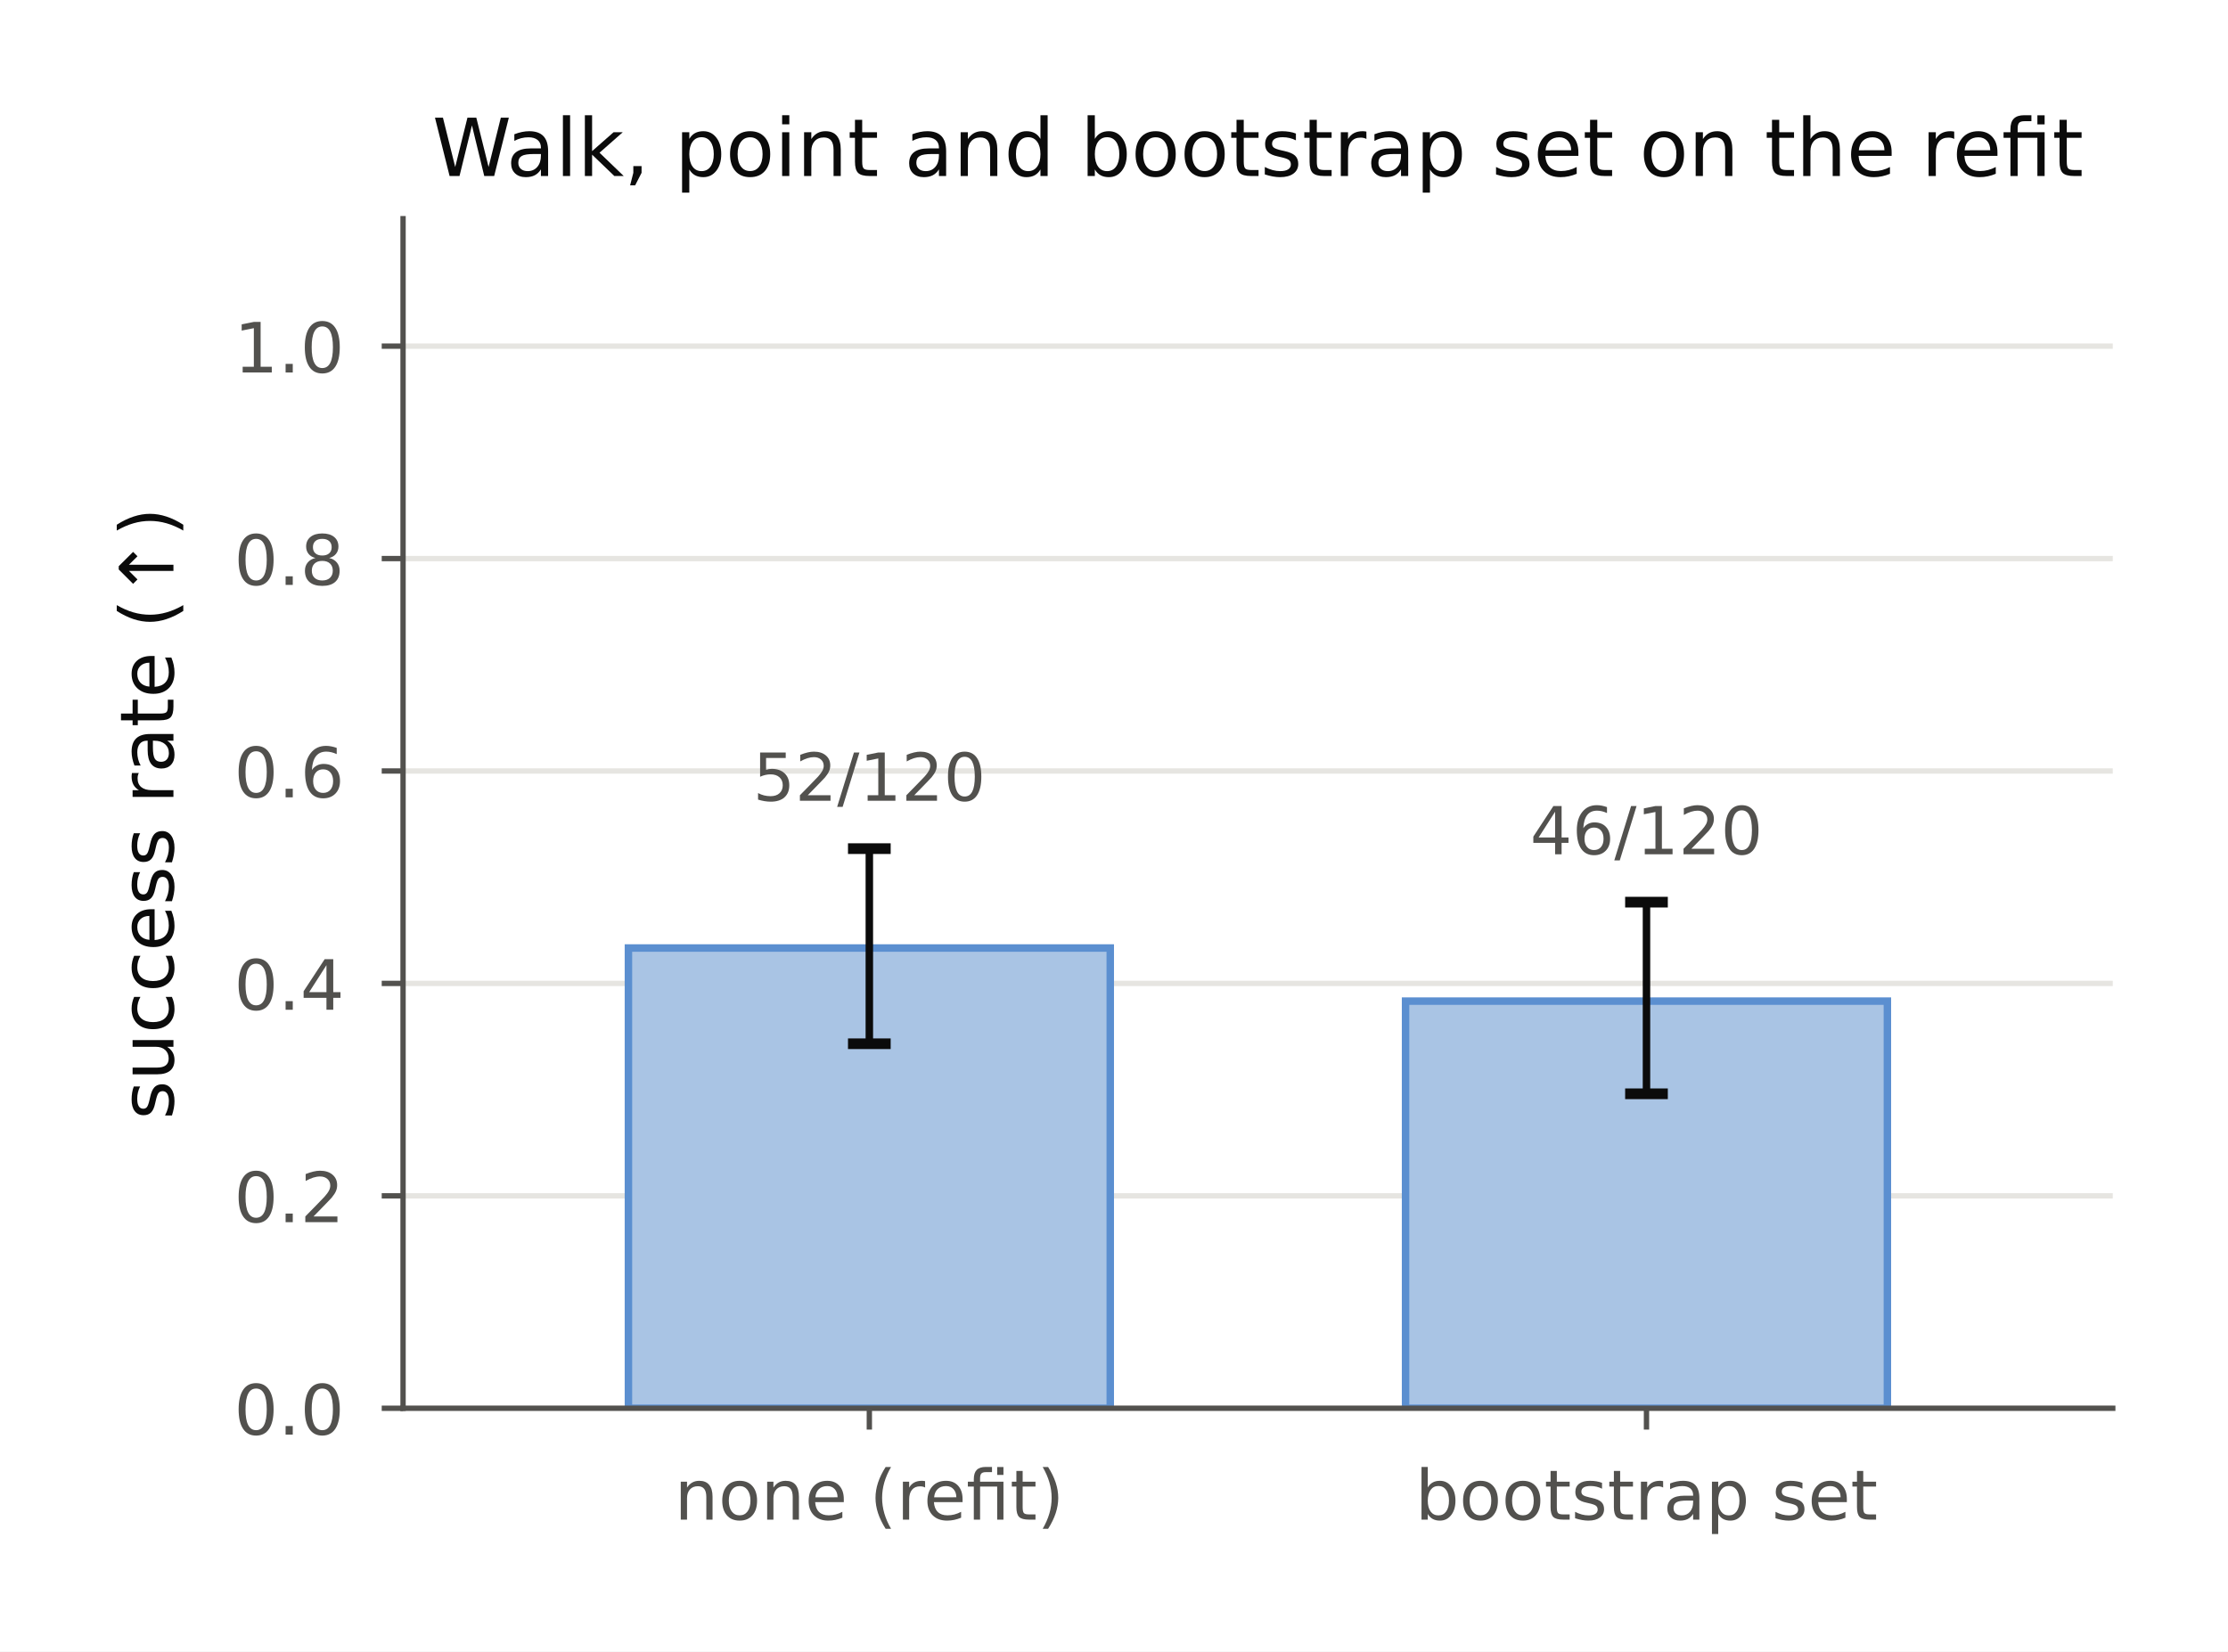
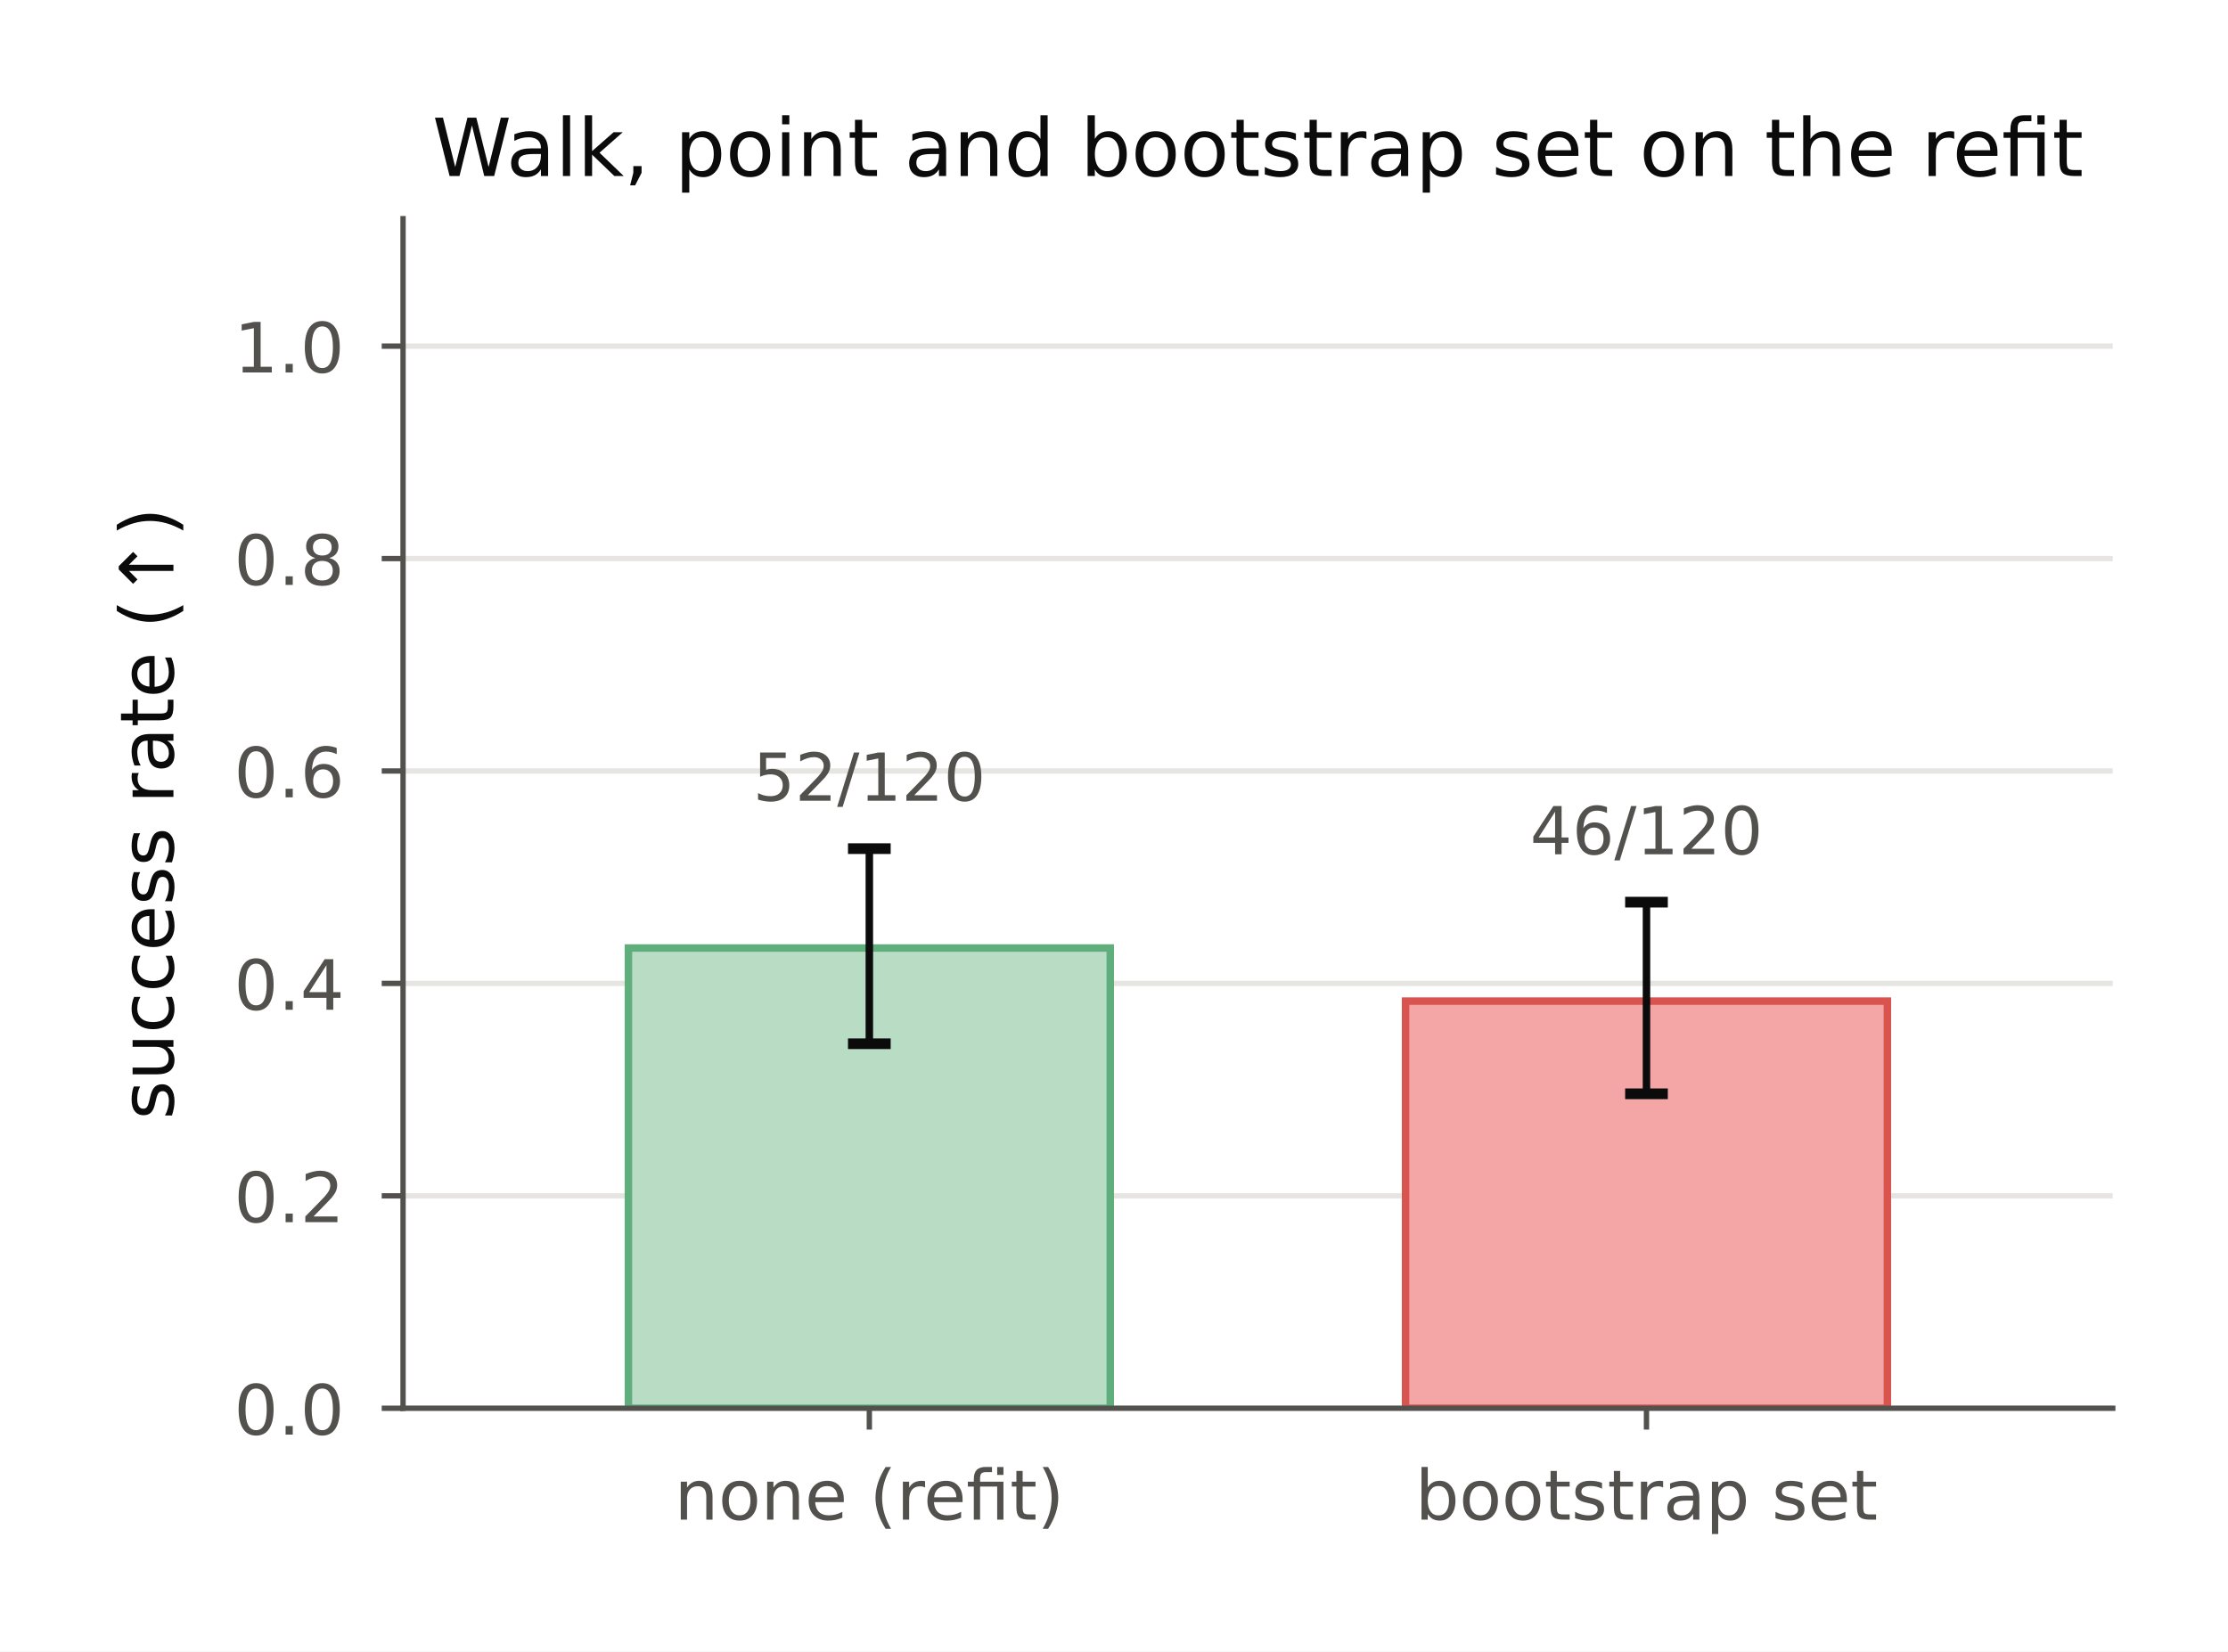
<svg xmlns="http://www.w3.org/2000/svg" xmlns:xlink="http://www.w3.org/1999/xlink" width="208.8pt" height="154.8pt" viewBox="0 0 208.8 154.8" version="1.1">
  <defs>
    <style type="text/css">*{stroke-linejoin: round; stroke-linecap: butt}</style>
  </defs>
  <g id="figure_1">
    <g id="patch_1">
      <path d="M 0 154.8  L 208.8 154.8  L 208.8 0  L 0 0  z " style="fill: #ffffff" />
    </g>
    <g id="axes_1">
      <g id="patch_2">
        <path d="M 37.773 132  L 198 132  L 198 20.498  L 37.773 20.498  z " style="fill: #ffffff" />
      </g>
      <g id="matplotlib.axis_1">
        <g id="xtick_1">
          <g id="line2d_1">
            <defs>
-               <path id="md1f7398b7a" d="M 0 0  L 0 2  " style="stroke: #52514e; stroke-width: 0.5" />
+               <path id="mf3c05d28ab" d="M 0 0  L 0 2  " style="stroke: #52514e; stroke-width: 0.5" />
            </defs>
            <g>
-               <use xlink:href="#md1f7398b7a" x="81.471" y="132" style="fill: #52514e; stroke: #52514e; stroke-width: 0.5" />
+               <use xlink:href="#mf3c05d28ab" x="81.471" y="132" style="fill: #52514e; stroke: #52514e; stroke-width: 0.5" />
            </g>
          </g>
          <g id="text_1">
            <g style="fill: #52514e" transform="translate(63.20912 142.439) scale(0.065 -0.065)">
              <defs>
                <path id="DejaVuSans-51" d="M 3513 2113  L 3513 0  L 2938 0  L 2938 2094  Q 2938 2591 2744 2837  Q 2550 3084 2163 3084  Q 1697 3084 1428 2787  Q 1159 2491 1159 1978  L 1159 0  L 581 0  L 581 3500  L 1159 3500  L 1159 2956  Q 1366 3272 1645 3428  Q 1925 3584 2291 3584  Q 2894 3584 3203 3211  Q 3513 2838 3513 2113  z " transform="scale(0.015625)" />
                <path id="DejaVuSans-52" d="M 1959 3097  Q 1497 3097 1228 2736  Q 959 2375 959 1747  Q 959 1119 1226 758  Q 1494 397 1959 397  Q 2419 397 2687 759  Q 2956 1122 2956 1747  Q 2956 2369 2687 2733  Q 2419 3097 1959 3097  z M 1959 3584  Q 2709 3584 3137 3096  Q 3566 2609 3566 1747  Q 3566 888 3137 398  Q 2709 -91 1959 -91  Q 1206 -91 779 398  Q 353 888 353 1747  Q 353 2609 779 3096  Q 1206 3584 1959 3584  z " transform="scale(0.015625)" />
                <path id="DejaVuSans-48" d="M 3597 1894  L 3597 1613  L 953 1613  Q 991 1019 1311 708  Q 1631 397 2203 397  Q 2534 397 2845 478  Q 3156 559 3463 722  L 3463 178  Q 3153 47 2828 -22  Q 2503 -91 2169 -91  Q 1331 -91 842 396  Q 353 884 353 1716  Q 353 2575 817 3079  Q 1281 3584 2069 3584  Q 2775 3584 3186 3129  Q 3597 2675 3597 1894  z M 3022 2063  Q 3016 2534 2758 2815  Q 2500 3097 2075 3097  Q 1594 3097 1305 2825  Q 1016 2553 972 2059  L 3022 2063  z " transform="scale(0.015625)" />
                <path id="DejaVuSans-3" transform="scale(0.015625)" />
                <path id="DejaVuSans-b" d="M 1984 4856  Q 1566 4138 1362 3434  Q 1159 2731 1159 2009  Q 1159 1288 1364 580  Q 1569 -128 1984 -844  L 1484 -844  Q 1016 -109 783 600  Q 550 1309 550 2009  Q 550 2706 781 3412  Q 1013 4119 1484 4856  L 1984 4856  z " transform="scale(0.015625)" />
                <path id="DejaVuSans-55" d="M 2631 2963  Q 2534 3019 2420 3045  Q 2306 3072 2169 3072  Q 1681 3072 1420 2755  Q 1159 2438 1159 1844  L 1159 0  L 581 0  L 581 3500  L 1159 3500  L 1159 2956  Q 1341 3275 1631 3429  Q 1922 3584 2338 3584  Q 2397 3584 2469 3576  Q 2541 3569 2628 3553  L 2631 2963  z " transform="scale(0.015625)" />
                <path id="DejaVuSans-13af" d="M 3431 3500  L 3431 0  L 2853 0  L 2853 3053  L 1275 3053  L 1275 0  L 697 0  L 697 3053  L 147 3053  L 147 3500  L 697 3500  L 697 3744  Q 697 4316 967 4589  Q 1238 4863 1797 4863  L 2375 4863  L 2375 4384  L 1825 4384  Q 1516 4384 1395 4259  Q 1275 4134 1275 3809  L 1275 3500  L 3431 3500  z M 2853 4856  L 3431 4856  L 3431 4128  L 2853 4128  L 2853 4856  z " transform="scale(0.015625)" />
                <path id="DejaVuSans-57" d="M 1172 4494  L 1172 3500  L 2356 3500  L 2356 3053  L 1172 3053  L 1172 1153  Q 1172 725 1289 603  Q 1406 481 1766 481  L 2356 481  L 2356 0  L 1766 0  Q 1100 0 847 248  Q 594 497 594 1153  L 594 3053  L 172 3053  L 172 3500  L 594 3500  L 594 4494  L 1172 4494  z " transform="scale(0.015625)" />
                <path id="DejaVuSans-c" d="M 513 4856  L 1013 4856  Q 1481 4119 1714 3412  Q 1947 2706 1947 2009  Q 1947 1309 1714 600  Q 1481 -109 1013 -844  L 513 -844  Q 928 -128 1133 580  Q 1338 1288 1338 2009  Q 1338 2731 1133 3434  Q 928 4138 513 4856  z " transform="scale(0.015625)" />
              </defs>
              <use xlink:href="#DejaVuSans-51" />
              <use xlink:href="#DejaVuSans-52" transform="translate(63.375 0)" />
              <use xlink:href="#DejaVuSans-51" transform="translate(124.5625 0)" />
              <use xlink:href="#DejaVuSans-48" transform="translate(187.9375 0)" />
              <use xlink:href="#DejaVuSans-3" transform="translate(249.4688 0)" />
              <use xlink:href="#DejaVuSans-b" transform="translate(281.25 0)" />
              <use xlink:href="#DejaVuSans-55" transform="translate(320.2656 0)" />
              <use xlink:href="#DejaVuSans-48" transform="translate(359.1719 0)" />
              <use xlink:href="#DejaVuSans-13af" transform="translate(420.7031 0)" />
              <use xlink:href="#DejaVuSans-57" transform="translate(483.6875 0)" />
              <use xlink:href="#DejaVuSans-c" transform="translate(522.8906 0)" />
            </g>
          </g>
        </g>
        <g id="xtick_2">
          <g id="line2d_2">
            <g>
-               <use xlink:href="#md1f7398b7a" x="154.302" y="132" style="fill: #52514e; stroke: #52514e; stroke-width: 0.5" />
+               <use xlink:href="#mf3c05d28ab" x="154.302" y="132" style="fill: #52514e; stroke: #52514e; stroke-width: 0.5" />
            </g>
          </g>
          <g id="text_2">
            <g style="fill: #52514e" transform="translate(132.6292 142.439) scale(0.065 -0.065)">
              <defs>
                <path id="DejaVuSans-45" d="M 3116 1747  Q 3116 2381 2855 2742  Q 2594 3103 2138 3103  Q 1681 3103 1420 2742  Q 1159 2381 1159 1747  Q 1159 1113 1420 752  Q 1681 391 2138 391  Q 2594 391 2855 752  Q 3116 1113 3116 1747  z M 1159 2969  Q 1341 3281 1617 3432  Q 1894 3584 2278 3584  Q 2916 3584 3314 3078  Q 3713 2572 3713 1747  Q 3713 922 3314 415  Q 2916 -91 2278 -91  Q 1894 -91 1617 61  Q 1341 213 1159 525  L 1159 0  L 581 0  L 581 4863  L 1159 4863  L 1159 2969  z " transform="scale(0.015625)" />
                <path id="DejaVuSans-56" d="M 2834 3397  L 2834 2853  Q 2591 2978 2328 3040  Q 2066 3103 1784 3103  Q 1356 3103 1142 2972  Q 928 2841 928 2578  Q 928 2378 1081 2264  Q 1234 2150 1697 2047  L 1894 2003  Q 2506 1872 2764 1633  Q 3022 1394 3022 966  Q 3022 478 2636 193  Q 2250 -91 1575 -91  Q 1294 -91 989 -36  Q 684 19 347 128  L 347 722  Q 666 556 975 473  Q 1284 391 1588 391  Q 1994 391 2212 530  Q 2431 669 2431 922  Q 2431 1156 2273 1281  Q 2116 1406 1581 1522  L 1381 1569  Q 847 1681 609 1914  Q 372 2147 372 2553  Q 372 3047 722 3315  Q 1072 3584 1716 3584  Q 2034 3584 2315 3537  Q 2597 3491 2834 3397  z " transform="scale(0.015625)" />
                <path id="DejaVuSans-44" d="M 2194 1759  Q 1497 1759 1228 1600  Q 959 1441 959 1056  Q 959 750 1161 570  Q 1363 391 1709 391  Q 2188 391 2477 730  Q 2766 1069 2766 1631  L 2766 1759  L 2194 1759  z M 3341 1997  L 3341 0  L 2766 0  L 2766 531  Q 2569 213 2275 61  Q 1981 -91 1556 -91  Q 1019 -91 701 211  Q 384 513 384 1019  Q 384 1609 779 1909  Q 1175 2209 1959 2209  L 2766 2209  L 2766 2266  Q 2766 2663 2505 2880  Q 2244 3097 1772 3097  Q 1472 3097 1187 3025  Q 903 2953 641 2809  L 641 3341  Q 956 3463 1253 3523  Q 1550 3584 1831 3584  Q 2591 3584 2966 3190  Q 3341 2797 3341 1997  z " transform="scale(0.015625)" />
                <path id="DejaVuSans-53" d="M 1159 525  L 1159 -1331  L 581 -1331  L 581 3500  L 1159 3500  L 1159 2969  Q 1341 3281 1617 3432  Q 1894 3584 2278 3584  Q 2916 3584 3314 3078  Q 3713 2572 3713 1747  Q 3713 922 3314 415  Q 2916 -91 2278 -91  Q 1894 -91 1617 61  Q 1341 213 1159 525  z M 3116 1747  Q 3116 2381 2855 2742  Q 2594 3103 2138 3103  Q 1681 3103 1420 2742  Q 1159 2381 1159 1747  Q 1159 1113 1420 752  Q 1681 391 2138 391  Q 2594 391 2855 752  Q 3116 1113 3116 1747  z " transform="scale(0.015625)" />
              </defs>
              <use xlink:href="#DejaVuSans-45" />
              <use xlink:href="#DejaVuSans-52" transform="translate(63.48438 0)" />
              <use xlink:href="#DejaVuSans-52" transform="translate(124.6719 0)" />
              <use xlink:href="#DejaVuSans-57" transform="translate(185.8594 0)" />
              <use xlink:href="#DejaVuSans-56" transform="translate(225.0625 0)" />
              <use xlink:href="#DejaVuSans-57" transform="translate(277.1562 0)" />
              <use xlink:href="#DejaVuSans-55" transform="translate(316.3594 0)" />
              <use xlink:href="#DejaVuSans-44" transform="translate(357.4688 0)" />
              <use xlink:href="#DejaVuSans-53" transform="translate(418.75 0)" />
              <use xlink:href="#DejaVuSans-3" transform="translate(482.2344 0)" />
              <use xlink:href="#DejaVuSans-56" transform="translate(514.0156 0)" />
              <use xlink:href="#DejaVuSans-48" transform="translate(566.1094 0)" />
              <use xlink:href="#DejaVuSans-57" transform="translate(627.6406 0)" />
            </g>
          </g>
        </g>
      </g>
      <g id="matplotlib.axis_2">
        <g id="ytick_1">
          <g id="line2d_3">
-             <path d="M 37.773 132  L 198 132  " clip-path="url(#pfc84a4d2c0)" style="fill: none; stroke: #e6e5e1; stroke-width: 0.5; stroke-linecap: square" />
+             <path d="M 37.773 132  L 198 132  " clip-path="url(#p6579d30fa3)" style="fill: none; stroke: #e6e5e1; stroke-width: 0.5; stroke-linecap: square" />
          </g>
          <g id="line2d_4">
            <defs>
-               <path id="m8ae7f6b4de" d="M 0 0  L -2 0  " style="stroke: #52514e; stroke-width: 0.5" />
+               <path id="md3d339c2bd" d="M 0 0  L -2 0  " style="stroke: #52514e; stroke-width: 0.5" />
            </defs>
            <g>
-               <use xlink:href="#m8ae7f6b4de" x="37.773" y="132" style="fill: #52514e; stroke: #52514e; stroke-width: 0.5" />
+               <use xlink:href="#md3d339c2bd" x="37.773" y="132" style="fill: #52514e; stroke: #52514e; stroke-width: 0.5" />
            </g>
          </g>
          <g id="text_3">
            <g style="fill: #52514e" transform="translate(21.9357 134.4692) scale(0.065 -0.065)">
              <defs>
                <path id="DejaVuSans-13" d="M 2034 4250  Q 1547 4250 1301 3770  Q 1056 3291 1056 2328  Q 1056 1369 1301 889  Q 1547 409 2034 409  Q 2525 409 2770 889  Q 3016 1369 3016 2328  Q 3016 3291 2770 3770  Q 2525 4250 2034 4250  z M 2034 4750  Q 2819 4750 3233 4129  Q 3647 3509 3647 2328  Q 3647 1150 3233 529  Q 2819 -91 2034 -91  Q 1250 -91 836 529  Q 422 1150 422 2328  Q 422 3509 836 4129  Q 1250 4750 2034 4750  z " transform="scale(0.015625)" />
                <path id="DejaVuSans-11" d="M 684 794  L 1344 794  L 1344 0  L 684 0  L 684 794  z " transform="scale(0.015625)" />
              </defs>
              <use xlink:href="#DejaVuSans-13" />
              <use xlink:href="#DejaVuSans-11" transform="translate(63.625 0)" />
              <use xlink:href="#DejaVuSans-13" transform="translate(95.40625 0)" />
            </g>
          </g>
        </g>
        <g id="ytick_2">
          <g id="line2d_5">
-             <path d="M 37.773 112.089  L 198 112.089  " clip-path="url(#pfc84a4d2c0)" style="fill: none; stroke: #e6e5e1; stroke-width: 0.5; stroke-linecap: square" />
+             <path d="M 37.773 112.089  L 198 112.089  " clip-path="url(#p6579d30fa3)" style="fill: none; stroke: #e6e5e1; stroke-width: 0.5; stroke-linecap: square" />
          </g>
          <g id="line2d_6">
            <g>
-               <use xlink:href="#m8ae7f6b4de" x="37.773" y="112.089" style="fill: #52514e; stroke: #52514e; stroke-width: 0.5" />
+               <use xlink:href="#md3d339c2bd" x="37.773" y="112.089" style="fill: #52514e; stroke: #52514e; stroke-width: 0.5" />
            </g>
          </g>
          <g id="text_4">
            <g style="fill: #52514e" transform="translate(21.9357 114.5582) scale(0.065 -0.065)">
              <defs>
                <path id="DejaVuSans-15" d="M 1228 531  L 3431 531  L 3431 0  L 469 0  L 469 531  Q 828 903 1448 1529  Q 2069 2156 2228 2338  Q 2531 2678 2651 2914  Q 2772 3150 2772 3378  Q 2772 3750 2511 3984  Q 2250 4219 1831 4219  Q 1534 4219 1204 4116  Q 875 4013 500 3803  L 500 4441  Q 881 4594 1212 4672  Q 1544 4750 1819 4750  Q 2544 4750 2975 4387  Q 3406 4025 3406 3419  Q 3406 3131 3298 2873  Q 3191 2616 2906 2266  Q 2828 2175 2409 1742  Q 1991 1309 1228 531  z " transform="scale(0.015625)" />
              </defs>
              <use xlink:href="#DejaVuSans-13" />
              <use xlink:href="#DejaVuSans-11" transform="translate(63.625 0)" />
              <use xlink:href="#DejaVuSans-15" transform="translate(95.40625 0)" />
            </g>
          </g>
        </g>
        <g id="ytick_3">
          <g id="line2d_7">
-             <path d="M 37.773 92.178  L 198 92.178  " clip-path="url(#pfc84a4d2c0)" style="fill: none; stroke: #e6e5e1; stroke-width: 0.5; stroke-linecap: square" />
+             <path d="M 37.773 92.178  L 198 92.178  " clip-path="url(#p6579d30fa3)" style="fill: none; stroke: #e6e5e1; stroke-width: 0.5; stroke-linecap: square" />
          </g>
          <g id="line2d_8">
            <g>
-               <use xlink:href="#m8ae7f6b4de" x="37.773" y="92.178" style="fill: #52514e; stroke: #52514e; stroke-width: 0.5" />
+               <use xlink:href="#md3d339c2bd" x="37.773" y="92.178" style="fill: #52514e; stroke: #52514e; stroke-width: 0.5" />
            </g>
          </g>
          <g id="text_5">
            <g style="fill: #52514e" transform="translate(21.9357 94.64718) scale(0.065 -0.065)">
              <defs>
                <path id="DejaVuSans-17" d="M 2419 4116  L 825 1625  L 2419 1625  L 2419 4116  z M 2253 4666  L 3047 4666  L 3047 1625  L 3713 1625  L 3713 1100  L 3047 1100  L 3047 0  L 2419 0  L 2419 1100  L 313 1100  L 313 1709  L 2253 4666  z " transform="scale(0.015625)" />
              </defs>
              <use xlink:href="#DejaVuSans-13" />
              <use xlink:href="#DejaVuSans-11" transform="translate(63.625 0)" />
              <use xlink:href="#DejaVuSans-17" transform="translate(95.40625 0)" />
            </g>
          </g>
        </g>
        <g id="ytick_4">
          <g id="line2d_9">
-             <path d="M 37.773 72.267  L 198 72.267  " clip-path="url(#pfc84a4d2c0)" style="fill: none; stroke: #e6e5e1; stroke-width: 0.5; stroke-linecap: square" />
+             <path d="M 37.773 72.267  L 198 72.267  " clip-path="url(#p6579d30fa3)" style="fill: none; stroke: #e6e5e1; stroke-width: 0.5; stroke-linecap: square" />
          </g>
          <g id="line2d_10">
            <g>
-               <use xlink:href="#m8ae7f6b4de" x="37.773" y="72.267" style="fill: #52514e; stroke: #52514e; stroke-width: 0.5" />
+               <use xlink:href="#md3d339c2bd" x="37.773" y="72.267" style="fill: #52514e; stroke: #52514e; stroke-width: 0.5" />
            </g>
          </g>
          <g id="text_6">
            <g style="fill: #52514e" transform="translate(21.9357 74.73615) scale(0.065 -0.065)">
              <defs>
                <path id="DejaVuSans-19" d="M 2113 2584  Q 1688 2584 1439 2293  Q 1191 2003 1191 1497  Q 1191 994 1439 701  Q 1688 409 2113 409  Q 2538 409 2786 701  Q 3034 994 3034 1497  Q 3034 2003 2786 2293  Q 2538 2584 2113 2584  z M 3366 4563  L 3366 3988  Q 3128 4100 2886 4159  Q 2644 4219 2406 4219  Q 1781 4219 1451 3797  Q 1122 3375 1075 2522  Q 1259 2794 1537 2939  Q 1816 3084 2150 3084  Q 2853 3084 3261 2657  Q 3669 2231 3669 1497  Q 3669 778 3244 343  Q 2819 -91 2113 -91  Q 1303 -91 875 529  Q 447 1150 447 2328  Q 447 3434 972 4092  Q 1497 4750 2381 4750  Q 2619 4750 2861 4703  Q 3103 4656 3366 4563  z " transform="scale(0.015625)" />
              </defs>
              <use xlink:href="#DejaVuSans-13" />
              <use xlink:href="#DejaVuSans-11" transform="translate(63.625 0)" />
              <use xlink:href="#DejaVuSans-19" transform="translate(95.40625 0)" />
            </g>
          </g>
        </g>
        <g id="ytick_5">
          <g id="line2d_11">
-             <path d="M 37.773 52.356  L 198 52.356  " clip-path="url(#pfc84a4d2c0)" style="fill: none; stroke: #e6e5e1; stroke-width: 0.5; stroke-linecap: square" />
+             <path d="M 37.773 52.356  L 198 52.356  " clip-path="url(#p6579d30fa3)" style="fill: none; stroke: #e6e5e1; stroke-width: 0.5; stroke-linecap: square" />
          </g>
          <g id="line2d_12">
            <g>
-               <use xlink:href="#m8ae7f6b4de" x="37.773" y="52.356" style="fill: #52514e; stroke: #52514e; stroke-width: 0.5" />
+               <use xlink:href="#md3d339c2bd" x="37.773" y="52.356" style="fill: #52514e; stroke: #52514e; stroke-width: 0.5" />
            </g>
          </g>
          <g id="text_7">
            <g style="fill: #52514e" transform="translate(21.9357 54.82513) scale(0.065 -0.065)">
              <defs>
                <path id="DejaVuSans-1b" d="M 2034 2216  Q 1584 2216 1326 1975  Q 1069 1734 1069 1313  Q 1069 891 1326 650  Q 1584 409 2034 409  Q 2484 409 2743 651  Q 3003 894 3003 1313  Q 3003 1734 2745 1975  Q 2488 2216 2034 2216  z M 1403 2484  Q 997 2584 770 2862  Q 544 3141 544 3541  Q 544 4100 942 4425  Q 1341 4750 2034 4750  Q 2731 4750 3128 4425  Q 3525 4100 3525 3541  Q 3525 3141 3298 2862  Q 3072 2584 2669 2484  Q 3125 2378 3379 2068  Q 3634 1759 3634 1313  Q 3634 634 3220 271  Q 2806 -91 2034 -91  Q 1263 -91 848 271  Q 434 634 434 1313  Q 434 1759 690 2068  Q 947 2378 1403 2484  z M 1172 3481  Q 1172 3119 1398 2916  Q 1625 2713 2034 2713  Q 2441 2713 2670 2916  Q 2900 3119 2900 3481  Q 2900 3844 2670 4047  Q 2441 4250 2034 4250  Q 1625 4250 1398 4047  Q 1172 3844 1172 3481  z " transform="scale(0.015625)" />
              </defs>
              <use xlink:href="#DejaVuSans-13" />
              <use xlink:href="#DejaVuSans-11" transform="translate(63.625 0)" />
              <use xlink:href="#DejaVuSans-1b" transform="translate(95.40625 0)" />
            </g>
          </g>
        </g>
        <g id="ytick_6">
          <g id="line2d_13">
-             <path d="M 37.773 32.445  L 198 32.445  " clip-path="url(#pfc84a4d2c0)" style="fill: none; stroke: #e6e5e1; stroke-width: 0.5; stroke-linecap: square" />
+             <path d="M 37.773 32.445  L 198 32.445  " clip-path="url(#p6579d30fa3)" style="fill: none; stroke: #e6e5e1; stroke-width: 0.5; stroke-linecap: square" />
          </g>
          <g id="line2d_14">
            <g>
-               <use xlink:href="#m8ae7f6b4de" x="37.773" y="32.445" style="fill: #52514e; stroke: #52514e; stroke-width: 0.5" />
+               <use xlink:href="#md3d339c2bd" x="37.773" y="32.445" style="fill: #52514e; stroke: #52514e; stroke-width: 0.5" />
            </g>
          </g>
          <g id="text_8">
            <g style="fill: #52514e" transform="translate(21.9357 34.9141) scale(0.065 -0.065)">
              <defs>
                <path id="DejaVuSans-14" d="M 794 531  L 1825 531  L 1825 4091  L 703 3866  L 703 4441  L 1819 4666  L 2450 4666  L 2450 531  L 3481 531  L 3481 0  L 794 0  L 794 531  z " transform="scale(0.015625)" />
              </defs>
              <use xlink:href="#DejaVuSans-14" />
              <use xlink:href="#DejaVuSans-11" transform="translate(63.625 0)" />
              <use xlink:href="#DejaVuSans-13" transform="translate(95.40625 0)" />
            </g>
          </g>
        </g>
        <g id="text_9">
          <g style="fill: #0b0b0b" transform="translate(16.25406 104.9376) rotate(-90) scale(0.07 -0.07)">
            <defs>
              <path id="DejaVuSans-58" d="M 544 1381  L 544 3500  L 1119 3500  L 1119 1403  Q 1119 906 1312 657  Q 1506 409 1894 409  Q 2359 409 2629 706  Q 2900 1003 2900 1516  L 2900 3500  L 3475 3500  L 3475 0  L 2900 0  L 2900 538  Q 2691 219 2414 64  Q 2138 -91 1772 -91  Q 1169 -91 856 284  Q 544 659 544 1381  z M 1991 3584  L 1991 3584  z " transform="scale(0.015625)" />
              <path id="DejaVuSans-46" d="M 3122 3366  L 3122 2828  Q 2878 2963 2633 3030  Q 2388 3097 2138 3097  Q 1578 3097 1268 2742  Q 959 2388 959 1747  Q 959 1106 1268 751  Q 1578 397 2138 397  Q 2388 397 2633 464  Q 2878 531 3122 666  L 3122 134  Q 2881 22 2623 -34  Q 2366 -91 2075 -91  Q 1284 -91 818 406  Q 353 903 353 1747  Q 353 2603 823 3093  Q 1294 3584 2113 3584  Q 2378 3584 2631 3529  Q 2884 3475 3122 3366  z " transform="scale(0.015625)" />
              <path id="DejaVuSans-c1b" d="M 2541 4688  L 2822 4688  L 4047 3456  L 3672 3081  L 2947 3813  L 2947 0  L 2416 0  L 2416 3813  L 1684 3081  L 1309 3456  L 2541 4688  z " transform="scale(0.015625)" />
            </defs>
            <use xlink:href="#DejaVuSans-56" />
            <use xlink:href="#DejaVuSans-58" transform="translate(52.09375 0)" />
            <use xlink:href="#DejaVuSans-46" transform="translate(115.4688 0)" />
            <use xlink:href="#DejaVuSans-46" transform="translate(170.4531 0)" />
            <use xlink:href="#DejaVuSans-48" transform="translate(225.4375 0)" />
            <use xlink:href="#DejaVuSans-56" transform="translate(286.9688 0)" />
            <use xlink:href="#DejaVuSans-56" transform="translate(339.0625 0)" />
            <use xlink:href="#DejaVuSans-3" transform="translate(391.1562 0)" />
            <use xlink:href="#DejaVuSans-55" transform="translate(422.9375 0)" />
            <use xlink:href="#DejaVuSans-44" transform="translate(464.0469 0)" />
            <use xlink:href="#DejaVuSans-57" transform="translate(525.3281 0)" />
            <use xlink:href="#DejaVuSans-48" transform="translate(564.5312 0)" />
            <use xlink:href="#DejaVuSans-3" transform="translate(626.0625 0)" />
            <use xlink:href="#DejaVuSans-b" transform="translate(657.8438 0)" />
            <use xlink:href="#DejaVuSans-c1b" transform="translate(696.8594 0)" />
            <use xlink:href="#DejaVuSans-c" transform="translate(780.6562 0)" />
          </g>
        </g>
      </g>
      <g id="patch_3">
-         <path d="M 58.894 132  L 104.049 132  L 104.049 88.859  L 58.894 88.859  z " clip-path="url(#pfc84a4d2c0)" style="fill: #a9c4e4; stroke: #5b8fd0; stroke-width: 0.7; stroke-linejoin: miter" />
+         <path d="M 58.894 132  L 104.049 132  L 104.049 88.859  L 58.894 88.859  z " clip-path="url(#p6579d30fa3)" style="fill: #b9dcc5; stroke: #5fae7c; stroke-width: 0.7; stroke-linejoin: miter" />
      </g>
      <g id="patch_4">
-         <path d="M 131.724 132  L 176.879 132  L 176.879 93.837  L 131.724 93.837  z " clip-path="url(#pfc84a4d2c0)" style="fill: #a9c4e4; stroke: #5b8fd0; stroke-width: 0.7; stroke-linejoin: miter" />
+         <path d="M 131.724 132  L 176.879 132  L 176.879 93.837  L 131.724 93.837  z " clip-path="url(#p6579d30fa3)" style="fill: #f4a6a6; stroke: #d9534f; stroke-width: 0.7; stroke-linejoin: miter" />
      </g>
      <g id="patch_5">
        <path d="M 37.773 132  L 37.773 20.498  " style="fill: none; stroke: #52514e; stroke-width: 0.5; stroke-linejoin: miter; stroke-linecap: square" />
      </g>
      <g id="patch_6">
        <path d="M 37.773 132  L 198 132  " style="fill: none; stroke: #52514e; stroke-width: 0.5; stroke-linejoin: miter; stroke-linecap: square" />
      </g>
      <g id="LineCollection_1">
-         <path d="M 81.471 97.833  L 81.471 79.544  " clip-path="url(#pfc84a4d2c0)" style="fill: none; stroke: #0b0b0b; stroke-width: 0.7" />
+         <path d="M 81.471 97.833  L 81.471 79.544  " clip-path="url(#p6579d30fa3)" style="fill: none; stroke: #0b0b0b; stroke-width: 0.7" />
      </g>
      <g id="line2d_15">
        <defs>
-           <path id="m903e18b28a" d="M 2 0  L -2 -0  " style="stroke: #0b0b0b" />
+           <path id="m837e19a6ef" d="M 2 0  L -2 -0  " style="stroke: #0b0b0b" />
        </defs>
-         <g clip-path="url(#pfc84a4d2c0)">
-           <use xlink:href="#m903e18b28a" x="81.471" y="97.833" style="fill: #0b0b0b; stroke: #0b0b0b" />
+         <g clip-path="url(#p6579d30fa3)">
+           <use xlink:href="#m837e19a6ef" x="81.471" y="97.833" style="fill: #0b0b0b; stroke: #0b0b0b" />
        </g>
      </g>
      <g id="line2d_16">
-         <g clip-path="url(#pfc84a4d2c0)">
-           <use xlink:href="#m903e18b28a" x="81.471" y="79.544" style="fill: #0b0b0b; stroke: #0b0b0b" />
+         <g clip-path="url(#p6579d30fa3)">
+           <use xlink:href="#m837e19a6ef" x="81.471" y="79.544" style="fill: #0b0b0b; stroke: #0b0b0b" />
        </g>
      </g>
      <g id="LineCollection_2">
-         <path d="M 154.302 102.522  L 154.302 84.562  " clip-path="url(#pfc84a4d2c0)" style="fill: none; stroke: #0b0b0b; stroke-width: 0.7" />
+         <path d="M 154.302 102.522  L 154.302 84.562  " clip-path="url(#p6579d30fa3)" style="fill: none; stroke: #0b0b0b; stroke-width: 0.7" />
      </g>
      <g id="line2d_17">
-         <g clip-path="url(#pfc84a4d2c0)">
-           <use xlink:href="#m903e18b28a" x="154.302" y="102.522" style="fill: #0b0b0b; stroke: #0b0b0b" />
+         <g clip-path="url(#p6579d30fa3)">
+           <use xlink:href="#m837e19a6ef" x="154.302" y="102.522" style="fill: #0b0b0b; stroke: #0b0b0b" />
        </g>
      </g>
      <g id="line2d_18">
-         <g clip-path="url(#pfc84a4d2c0)">
-           <use xlink:href="#m903e18b28a" x="154.302" y="84.562" style="fill: #0b0b0b; stroke: #0b0b0b" />
+         <g clip-path="url(#p6579d30fa3)">
+           <use xlink:href="#m837e19a6ef" x="154.302" y="84.562" style="fill: #0b0b0b; stroke: #0b0b0b" />
        </g>
      </g>
      <g id="text_10">
        <g style="fill: #52514e" transform="translate(70.56489 75.05494) scale(0.062 -0.062)">
          <defs>
            <path id="DejaVuSans-18" d="M 691 4666  L 3169 4666  L 3169 4134  L 1269 4134  L 1269 2991  Q 1406 3038 1543 3061  Q 1681 3084 1819 3084  Q 2600 3084 3056 2656  Q 3513 2228 3513 1497  Q 3513 744 3044 326  Q 2575 -91 1722 -91  Q 1428 -91 1123 -41  Q 819 9 494 109  L 494 744  Q 775 591 1075 516  Q 1375 441 1709 441  Q 2250 441 2565 725  Q 2881 1009 2881 1497  Q 2881 1984 2565 2268  Q 2250 2553 1709 2553  Q 1456 2553 1204 2497  Q 953 2441 691 2322  L 691 4666  z " transform="scale(0.015625)" />
            <path id="DejaVuSans-12" d="M 1625 4666  L 2156 4666  L 531 -594  L 0 -594  L 1625 4666  z " transform="scale(0.015625)" />
          </defs>
          <use xlink:href="#DejaVuSans-18" />
          <use xlink:href="#DejaVuSans-15" transform="translate(63.625 0)" />
          <use xlink:href="#DejaVuSans-12" transform="translate(127.25 0)" />
          <use xlink:href="#DejaVuSans-14" transform="translate(160.9375 0)" />
          <use xlink:href="#DejaVuSans-15" transform="translate(224.5625 0)" />
          <use xlink:href="#DejaVuSans-13" transform="translate(288.1875 0)" />
        </g>
      </g>
      <g id="text_11">
        <g style="fill: #52514e" transform="translate(143.3955 80.07252) scale(0.062 -0.062)">
          <use xlink:href="#DejaVuSans-17" />
          <use xlink:href="#DejaVuSans-19" transform="translate(63.625 0)" />
          <use xlink:href="#DejaVuSans-12" transform="translate(127.25 0)" />
          <use xlink:href="#DejaVuSans-14" transform="translate(160.9375 0)" />
          <use xlink:href="#DejaVuSans-15" transform="translate(224.5625 0)" />
          <use xlink:href="#DejaVuSans-13" transform="translate(288.1875 0)" />
        </g>
      </g>
      <g id="text_12">
        <g style="fill: #0b0b0b" transform="translate(40.51508 16.49824) scale(0.075 -0.075)">
          <defs>
            <path id="DejaVuSans-3a" d="M 213 4666  L 850 4666  L 1831 722  L 2809 4666  L 3519 4666  L 4500 722  L 5478 4666  L 6119 4666  L 4947 0  L 4153 0  L 3169 4050  L 2175 0  L 1381 0  L 213 4666  z " transform="scale(0.015625)" />
            <path id="DejaVuSans-4f" d="M 603 4863  L 1178 4863  L 1178 0  L 603 0  L 603 4863  z " transform="scale(0.015625)" />
            <path id="DejaVuSans-4e" d="M 581 4863  L 1159 4863  L 1159 1991  L 2875 3500  L 3609 3500  L 1753 1863  L 3688 0  L 2938 0  L 1159 1709  L 1159 0  L 581 0  L 581 4863  z " transform="scale(0.015625)" />
            <path id="DejaVuSans-f" d="M 750 794  L 1409 794  L 1409 256  L 897 -744  L 494 -744  L 750 256  L 750 794  z " transform="scale(0.015625)" />
            <path id="DejaVuSans-4c" d="M 603 3500  L 1178 3500  L 1178 0  L 603 0  L 603 3500  z M 603 4863  L 1178 4863  L 1178 4134  L 603 4134  L 603 4863  z " transform="scale(0.015625)" />
            <path id="DejaVuSans-47" d="M 2906 2969  L 2906 4863  L 3481 4863  L 3481 0  L 2906 0  L 2906 525  Q 2725 213 2448 61  Q 2172 -91 1784 -91  Q 1150 -91 751 415  Q 353 922 353 1747  Q 353 2572 751 3078  Q 1150 3584 1784 3584  Q 2172 3584 2448 3432  Q 2725 3281 2906 2969  z M 947 1747  Q 947 1113 1208 752  Q 1469 391 1925 391  Q 2381 391 2643 752  Q 2906 1113 2906 1747  Q 2906 2381 2643 2742  Q 2381 3103 1925 3103  Q 1469 3103 1208 2742  Q 947 2381 947 1747  z " transform="scale(0.015625)" />
            <path id="DejaVuSans-4b" d="M 3513 2113  L 3513 0  L 2938 0  L 2938 2094  Q 2938 2591 2744 2837  Q 2550 3084 2163 3084  Q 1697 3084 1428 2787  Q 1159 2491 1159 1978  L 1159 0  L 581 0  L 581 4863  L 1159 4863  L 1159 2956  Q 1366 3272 1645 3428  Q 1925 3584 2291 3584  Q 2894 3584 3203 3211  Q 3513 2838 3513 2113  z " transform="scale(0.015625)" />
          </defs>
          <use xlink:href="#DejaVuSans-3a" />
          <use xlink:href="#DejaVuSans-44" transform="translate(92.48438 0)" />
          <use xlink:href="#DejaVuSans-4f" transform="translate(153.7656 0)" />
          <use xlink:href="#DejaVuSans-4e" transform="translate(181.5469 0)" />
          <use xlink:href="#DejaVuSans-f" transform="translate(239.4531 0)" />
          <use xlink:href="#DejaVuSans-3" transform="translate(271.2344 0)" />
          <use xlink:href="#DejaVuSans-53" transform="translate(303.0156 0)" />
          <use xlink:href="#DejaVuSans-52" transform="translate(366.5 0)" />
          <use xlink:href="#DejaVuSans-4c" transform="translate(427.6875 0)" />
          <use xlink:href="#DejaVuSans-51" transform="translate(455.4688 0)" />
          <use xlink:href="#DejaVuSans-57" transform="translate(518.8438 0)" />
          <use xlink:href="#DejaVuSans-3" transform="translate(558.0469 0)" />
          <use xlink:href="#DejaVuSans-44" transform="translate(589.8281 0)" />
          <use xlink:href="#DejaVuSans-51" transform="translate(651.1094 0)" />
          <use xlink:href="#DejaVuSans-47" transform="translate(714.4844 0)" />
          <use xlink:href="#DejaVuSans-3" transform="translate(777.9688 0)" />
          <use xlink:href="#DejaVuSans-45" transform="translate(809.75 0)" />
          <use xlink:href="#DejaVuSans-52" transform="translate(873.2344 0)" />
          <use xlink:href="#DejaVuSans-52" transform="translate(934.4219 0)" />
          <use xlink:href="#DejaVuSans-57" transform="translate(995.6094 0)" />
          <use xlink:href="#DejaVuSans-56" transform="translate(1034.812 0)" />
          <use xlink:href="#DejaVuSans-57" transform="translate(1086.906 0)" />
          <use xlink:href="#DejaVuSans-55" transform="translate(1126.109 0)" />
          <use xlink:href="#DejaVuSans-44" transform="translate(1167.219 0)" />
          <use xlink:href="#DejaVuSans-53" transform="translate(1228.5 0)" />
          <use xlink:href="#DejaVuSans-3" transform="translate(1291.984 0)" />
          <use xlink:href="#DejaVuSans-56" transform="translate(1323.766 0)" />
          <use xlink:href="#DejaVuSans-48" transform="translate(1375.859 0)" />
          <use xlink:href="#DejaVuSans-57" transform="translate(1437.391 0)" />
          <use xlink:href="#DejaVuSans-3" transform="translate(1476.594 0)" />
          <use xlink:href="#DejaVuSans-52" transform="translate(1508.375 0)" />
          <use xlink:href="#DejaVuSans-51" transform="translate(1569.562 0)" />
          <use xlink:href="#DejaVuSans-3" transform="translate(1632.938 0)" />
          <use xlink:href="#DejaVuSans-57" transform="translate(1664.719 0)" />
          <use xlink:href="#DejaVuSans-4b" transform="translate(1703.922 0)" />
          <use xlink:href="#DejaVuSans-48" transform="translate(1767.297 0)" />
          <use xlink:href="#DejaVuSans-3" transform="translate(1828.828 0)" />
          <use xlink:href="#DejaVuSans-55" transform="translate(1860.609 0)" />
          <use xlink:href="#DejaVuSans-48" transform="translate(1899.516 0)" />
          <use xlink:href="#DejaVuSans-13af" transform="translate(1961.047 0)" />
          <use xlink:href="#DejaVuSans-57" transform="translate(2024.031 0)" />
        </g>
      </g>
      <g id="line2d_19" />
      <g id="line2d_20" />
    </g>
  </g>
  <defs>
-     <clipPath id="pfc84a4d2c0">
+     <clipPath id="p6579d30fa3">
      <rect x="37.773" y="20.498" width="160.227" height="111.502" />
    </clipPath>
  </defs>
</svg>
